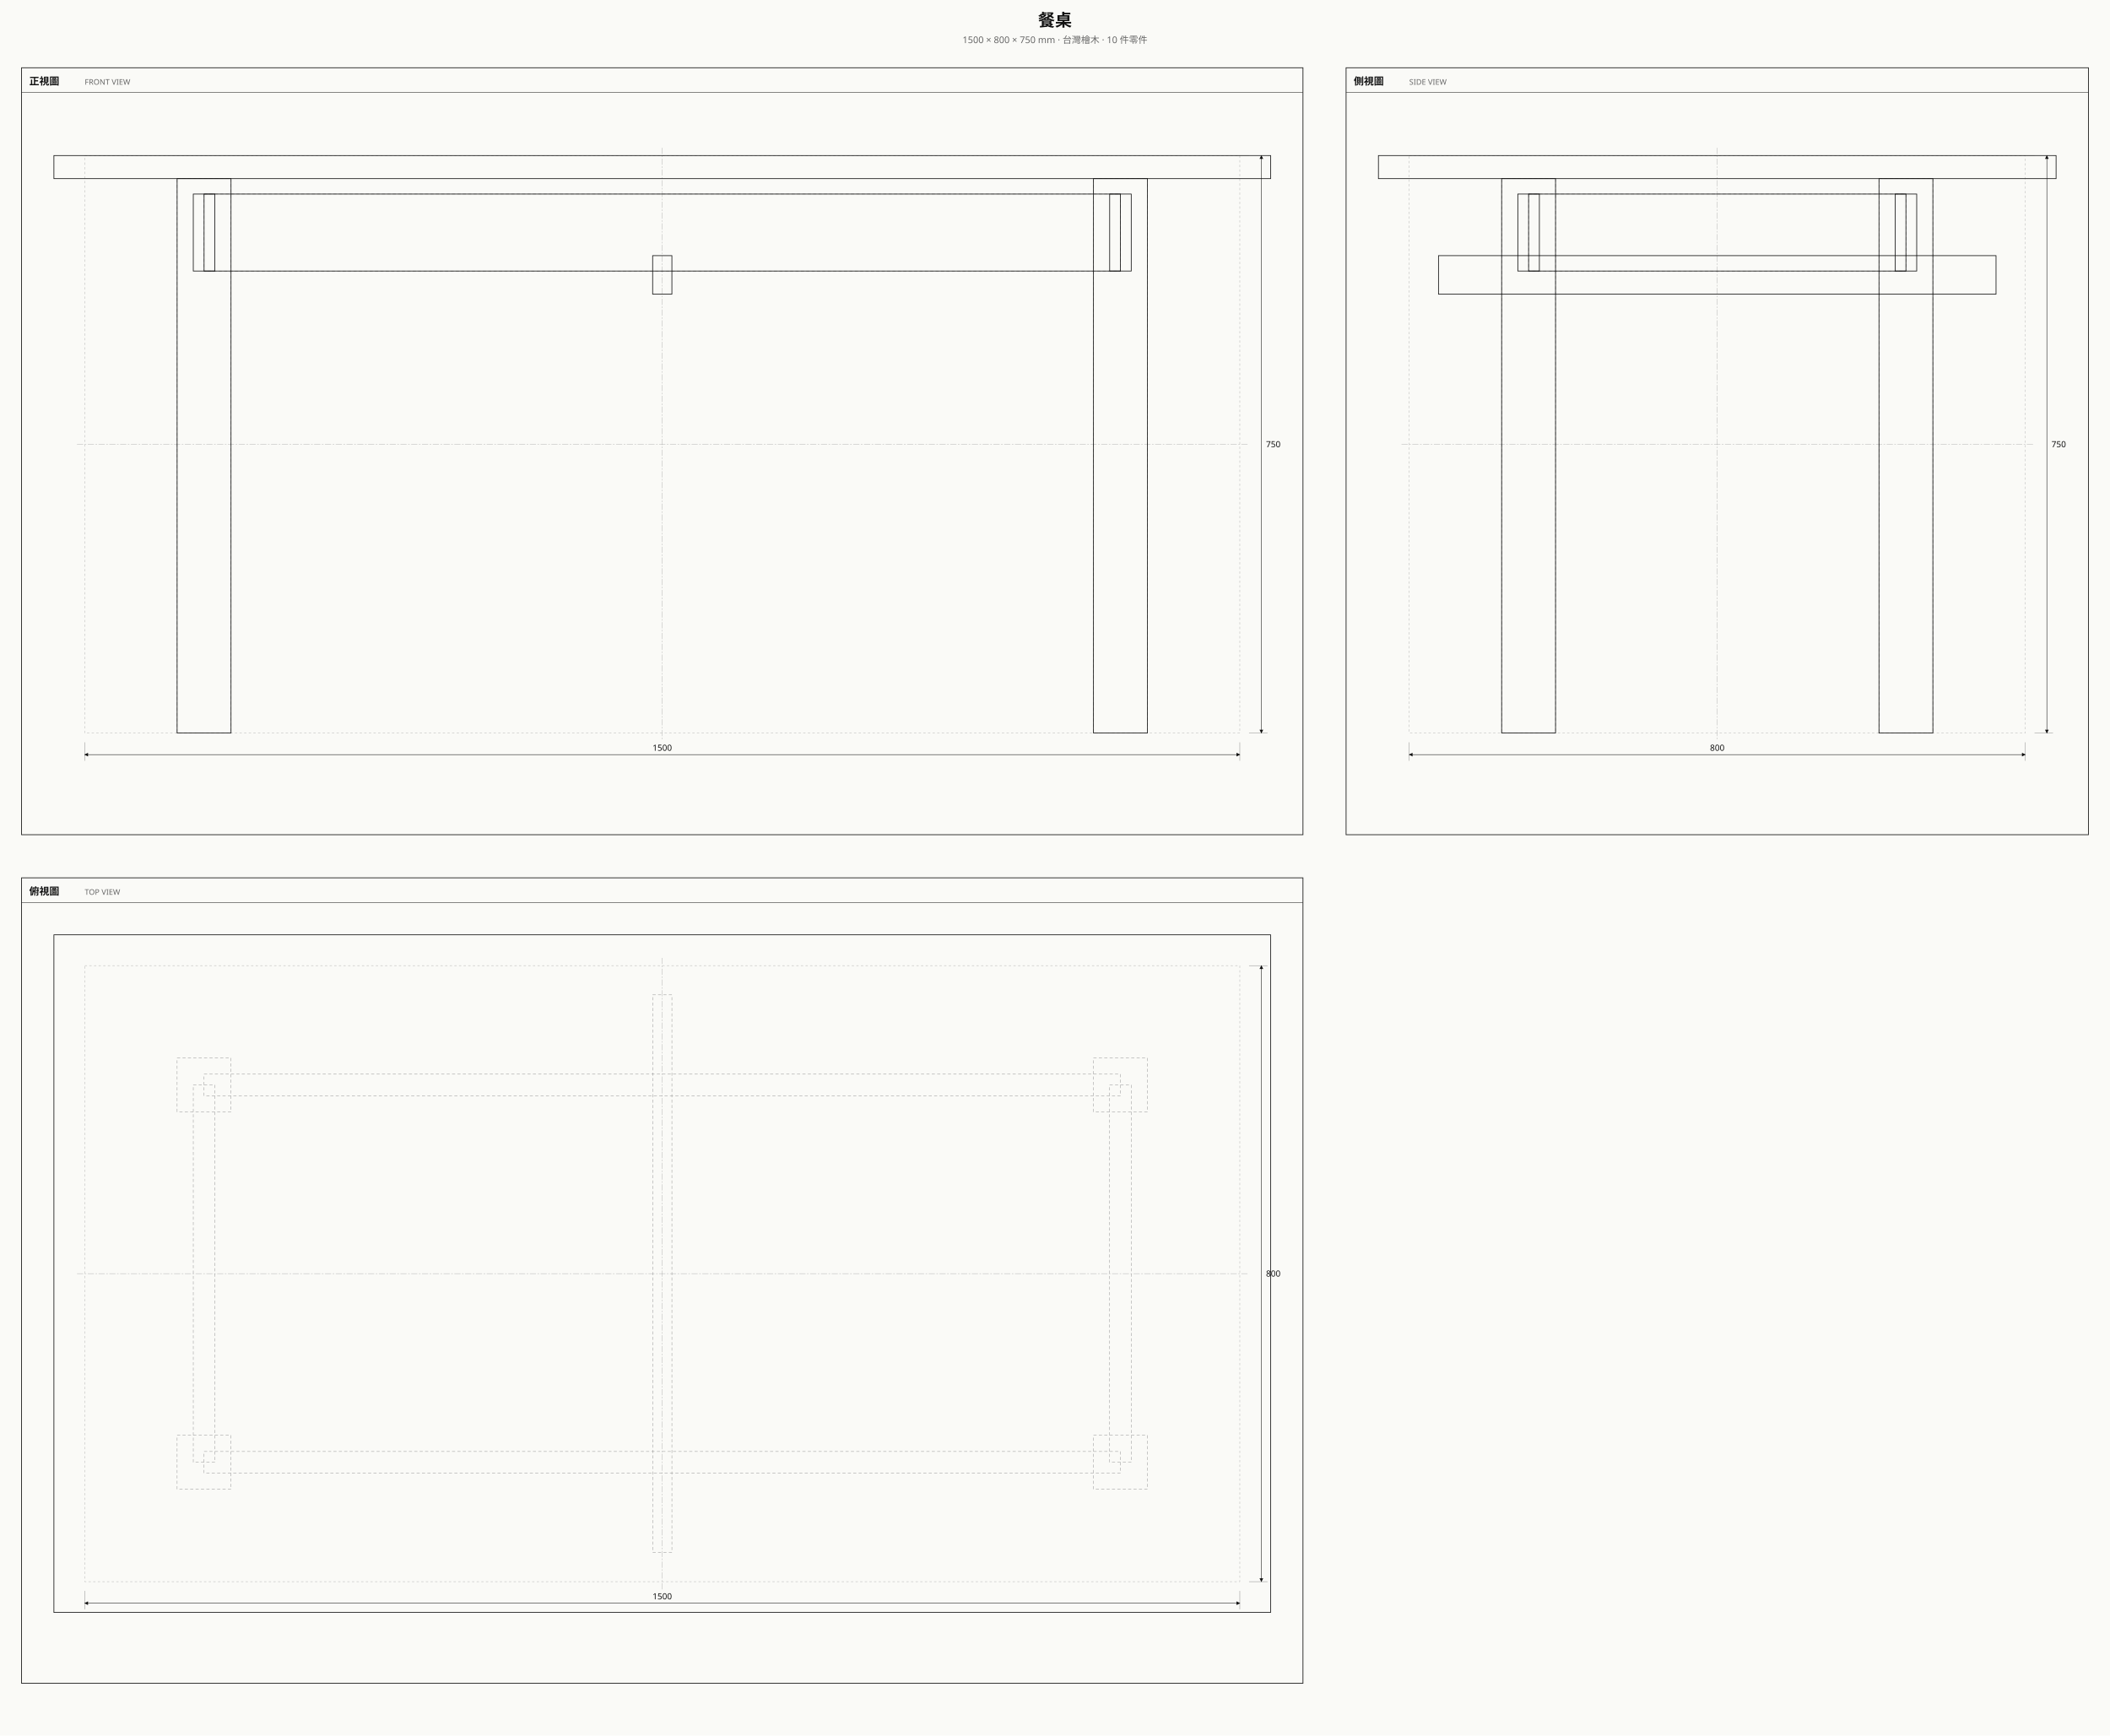
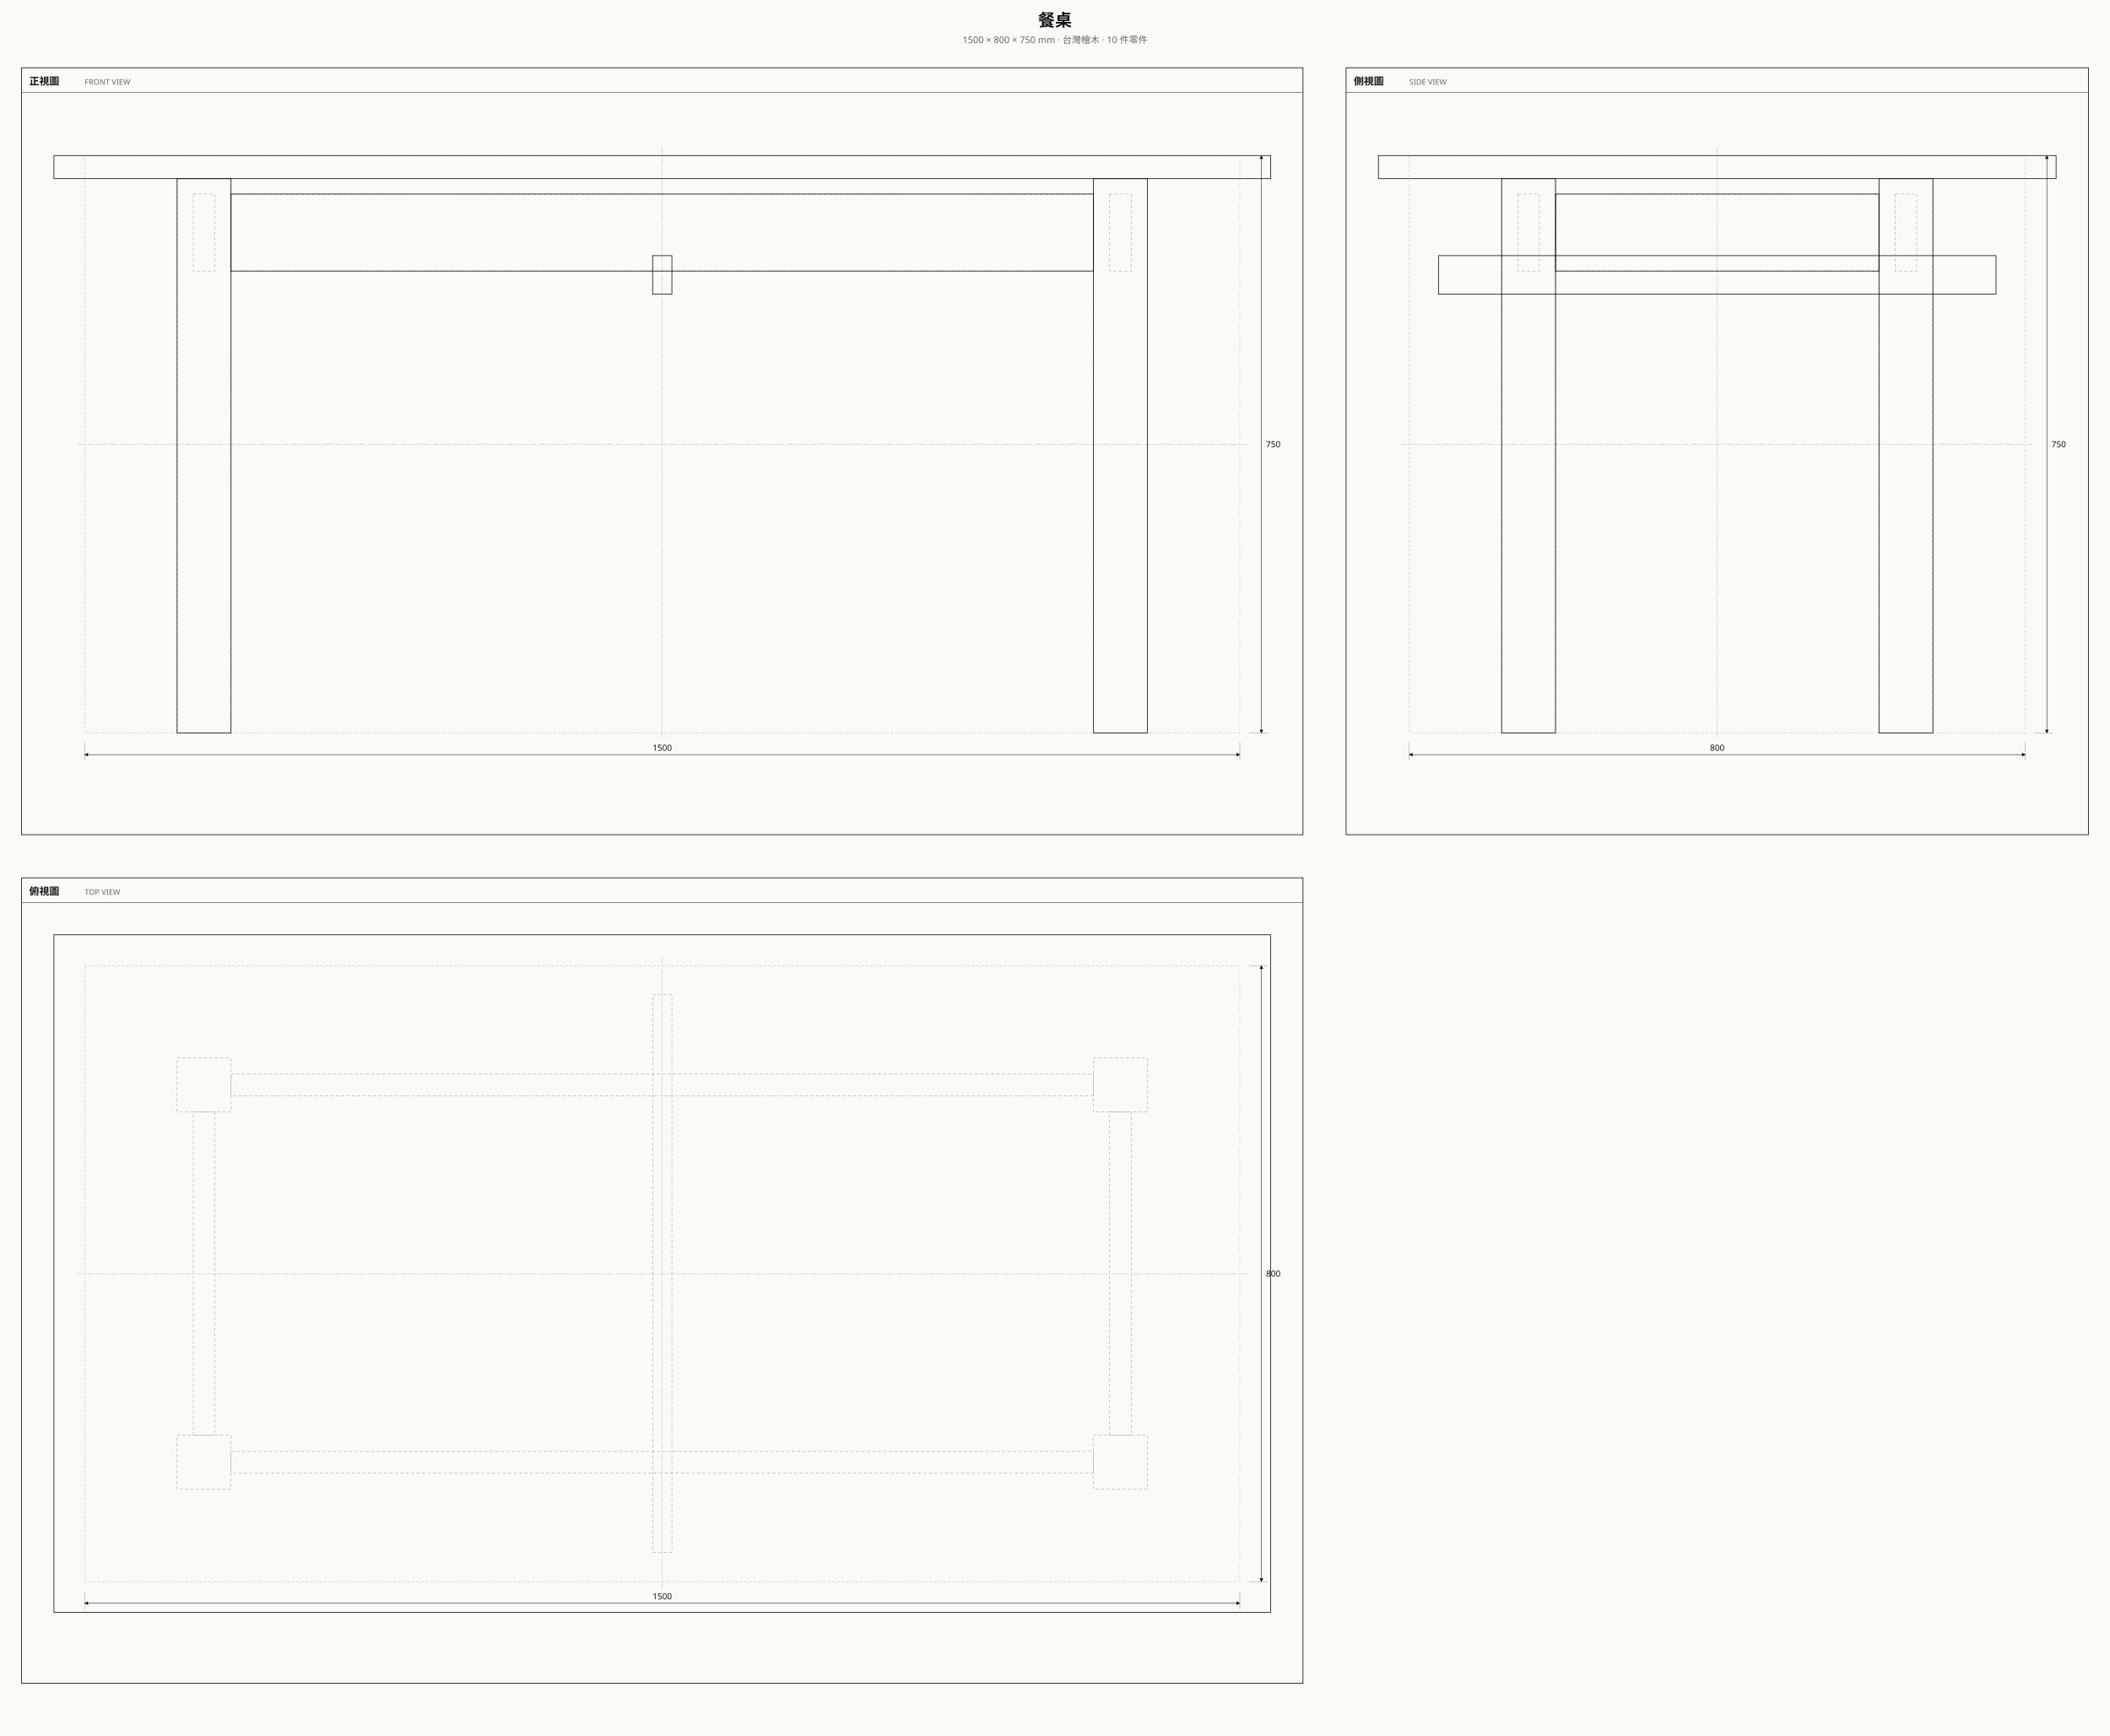
<svg xmlns="http://www.w3.org/2000/svg" viewBox="-20 -10 2740 2254" width="2740">
  <defs>
    <marker id="arr-front" viewBox="0 0 10 10" refX="9" refY="5" markerWidth="8" markerHeight="8" orient="auto-start-reverse">
      <path d="M 0 0 L 10 5 L 0 10 z" fill="#111" />
    </marker>
    <marker id="arr-side" viewBox="0 0 10 10" refX="9" refY="5" markerWidth="8" markerHeight="8" orient="auto-start-reverse">
      <path d="M 0 0 L 10 5 L 0 10 z" fill="#111" />
    </marker>
    <marker id="arr-top" viewBox="0 0 10 10" refX="9" refY="5" markerWidth="8" markerHeight="8" orient="auto-start-reverse">
      <path d="M 0 0 L 10 5 L 0 10 z" fill="#111" />
    </marker>
  </defs>
  <rect x="-20" y="-10" width="2740" height="2254" fill="#fafaf7" />
  <text x="1350" y="24" text-anchor="middle" font-size="22" font-weight="700" fill="#111" font-family="sans-serif">餐桌</text>
  <text x="1350" y="46" text-anchor="middle" font-size="12" fill="#666" font-family="sans-serif">1500 × 800 × 750 mm · 台灣檜木 · 10 件零件</text>
  <g transform="translate(0, 70)">
    <g transform="translate(840.0, 872.0)">
      <rect x="-832.0" y="-864.0" width="1664.0" height="996.0" fill="none" stroke="#222" stroke-width="1" />
      <line x1="-832.0" y1="-832.0" x2="832.0" y2="-832.0" stroke="#222" stroke-width="0.6" />
      <text x="-822.0" y="-842.0" font-size="13" font-weight="700" fill="#111" font-family="sans-serif">正視圖</text>
      <text x="-750.0" y="-842.0" font-size="10" fill="#666" font-family="sans-serif">FRONT VIEW</text>
      <g stroke="#888" stroke-width="0.5" stroke-dasharray="8 2 2 2" opacity="0.7">
        <line x1="0" y1="-760.0" x2="0" y2="10.0" />
        <line x1="-760.0" y1="-375.0" x2="760.0" y2="-375.0" />
      </g>
      <rect x="-750.0" y="-750.0" width="1500.0" height="750.0" fill="none" stroke="#999" stroke-dasharray="3 3" stroke-width="0.5" opacity="0.8" />
-       <rect x="-595.0" y="-700.0" width="1190.0" height="100.0" fill="none" stroke="#888" stroke-width="0.5" stroke-dasharray="4 3" />
+       <rect x="-560.0" y="-700.0" width="1120.0" height="100.0" fill="none" stroke="#888" stroke-width="0.5" stroke-dasharray="4 3" />
      <rect x="-630.0" y="-720.0" width="70.0" height="720.0" fill="none" stroke="#888" stroke-width="0.5" stroke-dasharray="4 3" />
      <rect x="560.0" y="-720.0" width="70.0" height="720.0" fill="none" stroke="#888" stroke-width="0.5" stroke-dasharray="4 3" />
-       <rect x="-609.0" y="-700.0" width="28.0" height="100.0" fill="none" stroke="#111" stroke-width="0.9" />
-       <rect x="581.0" y="-700.0" width="28.0" height="100.0" fill="none" stroke="#111" stroke-width="0.9" />
-       <rect x="-595.0" y="-700.0" width="1190.0" height="100.0" fill="none" stroke="#111" stroke-width="0.9" />
+       <rect x="-609.0" y="-700.0" width="28.0" height="100.0" fill="none" stroke="#888" stroke-width="0.5" stroke-dasharray="4 3" />
+       <rect x="581.0" y="-700.0" width="28.0" height="100.0" fill="none" stroke="#888" stroke-width="0.5" stroke-dasharray="4 3" />
+       <rect x="-560.0" y="-700.0" width="1120.0" height="100.0" fill="none" stroke="#111" stroke-width="0.9" />
      <rect x="-630.0" y="-720.0" width="70.0" height="720.0" fill="none" stroke="#111" stroke-width="0.9" />
      <rect x="560.0" y="-720.0" width="70.0" height="720.0" fill="none" stroke="#111" stroke-width="0.9" />
      <rect x="-12.5" y="-620.0" width="25.0" height="50.0" fill="none" stroke="#111" stroke-width="0.9" />
      <rect x="-790.0" y="-750.0" width="1580.0" height="30.0" fill="none" stroke="#111" stroke-width="0.9" />
      <g stroke="#111" fill="#111" stroke-width="0.6" font-family="sans-serif">
        <line x1="-750.0" y1="12.0" x2="-750.0" y2="36.0" stroke-width="0.4" stroke="#666" />
        <line x1="750.0" y1="12.0" x2="750.0" y2="36.0" stroke-width="0.4" stroke="#666" />
        <line x1="-750.0" y1="28.0" x2="750.0" y2="28.0" marker-start="url(#arr-front)" marker-end="url(#arr-front)" />
        <text x="0" y="23.0" text-anchor="middle" font-size="11" stroke="none">1500</text>
      </g>
      <g stroke="#111" fill="#111" stroke-width="0.6" font-family="sans-serif">
        <line x1="762.0" y1="-750.0" x2="786.0" y2="-750.0" stroke-width="0.4" stroke="#666" />
        <line x1="762.0" y1="0.0" x2="786.0" y2="0.0" stroke-width="0.4" stroke="#666" />
        <line x1="778.0" y1="-750.0" x2="778.0" y2="0.0" marker-start="url(#arr-front)" marker-end="url(#arr-front)" />
        <text x="784.0" y="-375.0" text-anchor="start" dominant-baseline="middle" font-size="11" stroke="none">750</text>
      </g>
    </g>
    <g transform="translate(1720, 0)">
      <g transform="translate(490.0, 872.0)">
        <rect x="-482.0" y="-864.0" width="964.0" height="996.0" fill="none" stroke="#222" stroke-width="1" />
        <line x1="-482.0" y1="-832.0" x2="482.0" y2="-832.0" stroke="#222" stroke-width="0.6" />
        <text x="-472.0" y="-842.0" font-size="13" font-weight="700" fill="#111" font-family="sans-serif">側視圖</text>
        <text x="-400.0" y="-842.0" font-size="10" fill="#666" font-family="sans-serif">SIDE VIEW</text>
        <g stroke="#888" stroke-width="0.5" stroke-dasharray="8 2 2 2" opacity="0.7">
          <line x1="0" y1="-760.0" x2="0" y2="10.0" />
          <line x1="-410.0" y1="-375.0" x2="410.0" y2="-375.0" />
        </g>
        <rect x="-400.0" y="-750.0" width="800.0" height="750.0" fill="none" stroke="#999" stroke-dasharray="3 3" stroke-width="0.5" opacity="0.8" />
-         <rect x="-245.0" y="-700.0" width="490.0" height="100.0" fill="none" stroke="#888" stroke-width="0.5" stroke-dasharray="4 3" />
+         <rect x="-210.0" y="-700.0" width="420.0" height="100.0" fill="none" stroke="#888" stroke-width="0.5" stroke-dasharray="4 3" />
        <rect x="-280.0" y="-720.0" width="70.0" height="720.0" fill="none" stroke="#888" stroke-width="0.5" stroke-dasharray="4 3" />
        <rect x="210.0" y="-720.0" width="70.0" height="720.0" fill="none" stroke="#888" stroke-width="0.5" stroke-dasharray="4 3" />
        <rect x="-362.0" y="-620.0" width="724.0" height="50.0" fill="none" stroke="#111" stroke-width="0.9" />
-         <rect x="-259.0" y="-700.0" width="28.0" height="100.0" fill="none" stroke="#111" stroke-width="0.9" />
-         <rect x="231.0" y="-700.0" width="28.0" height="100.0" fill="none" stroke="#111" stroke-width="0.9" />
-         <rect x="-245.0" y="-700.0" width="490.0" height="100.0" fill="none" stroke="#111" stroke-width="0.9" />
+         <rect x="-259.0" y="-700.0" width="28.0" height="100.0" fill="none" stroke="#888" stroke-width="0.5" stroke-dasharray="4 3" />
+         <rect x="231.0" y="-700.0" width="28.0" height="100.0" fill="none" stroke="#888" stroke-width="0.5" stroke-dasharray="4 3" />
+         <rect x="-210.0" y="-700.0" width="420.0" height="100.0" fill="none" stroke="#111" stroke-width="0.9" />
        <rect x="-280.0" y="-720.0" width="70.0" height="720.0" fill="none" stroke="#111" stroke-width="0.9" />
        <rect x="210.0" y="-720.0" width="70.0" height="720.0" fill="none" stroke="#111" stroke-width="0.9" />
        <rect x="-440.0" y="-750.0" width="880.0" height="30.0" fill="none" stroke="#111" stroke-width="0.9" />
        <g stroke="#111" fill="#111" stroke-width="0.6" font-family="sans-serif">
          <line x1="-400.0" y1="12.0" x2="-400.0" y2="36.0" stroke-width="0.4" stroke="#666" />
          <line x1="400.0" y1="12.0" x2="400.0" y2="36.0" stroke-width="0.4" stroke="#666" />
          <line x1="-400.0" y1="28.0" x2="400.0" y2="28.0" marker-start="url(#arr-side)" marker-end="url(#arr-side)" />
          <text x="0" y="23.0" text-anchor="middle" font-size="11" stroke="none">800</text>
        </g>
        <g stroke="#111" fill="#111" stroke-width="0.6" font-family="sans-serif">
          <line x1="412.0" y1="-750.0" x2="436.0" y2="-750.0" stroke-width="0.4" stroke="#666" />
          <line x1="412.0" y1="0.0" x2="436.0" y2="0.0" stroke-width="0.4" stroke="#666" />
          <line x1="428.0" y1="-750.0" x2="428.0" y2="0.0" marker-start="url(#arr-side)" marker-end="url(#arr-side)" />
          <text x="434.0" y="-375.0" text-anchor="start" dominant-baseline="middle" font-size="11" stroke="none">750</text>
        </g>
      </g>
    </g>
    <g transform="translate(0, 1052)">
      <g transform="translate(840.0, 522.0)">
        <rect x="-832.0" y="-514.0" width="1664.0" height="1046.0" fill="none" stroke="#222" stroke-width="1" />
        <line x1="-832.0" y1="-482.0" x2="832.0" y2="-482.0" stroke="#222" stroke-width="0.6" />
        <text x="-822.0" y="-492.0" font-size="13" font-weight="700" fill="#111" font-family="sans-serif">俯視圖</text>
        <text x="-750.0" y="-492.0" font-size="10" fill="#666" font-family="sans-serif">TOP VIEW</text>
        <g stroke="#888" stroke-width="0.5" stroke-dasharray="8 2 2 2" opacity="0.7">
          <line x1="0" y1="-410.0" x2="0" y2="410.0" />
          <line x1="-760.0" y1="0.0" x2="760.0" y2="0.0" />
        </g>
        <rect x="-750.0" y="-400.0" width="1500.0" height="800.0" fill="none" stroke="#999" stroke-dasharray="3 3" stroke-width="0.5" opacity="0.8" />
        <rect x="-12.5" y="-362.0" width="25.0" height="724.0" fill="none" stroke="#888" stroke-width="0.5" stroke-dasharray="4 3" />
-         <rect x="-595.0" y="-259.0" width="1190.0" height="28.0" fill="none" stroke="#888" stroke-width="0.5" stroke-dasharray="4 3" />
-         <rect x="-595.0" y="231.0" width="1190.0" height="28.0" fill="none" stroke="#888" stroke-width="0.5" stroke-dasharray="4 3" />
-         <rect x="-609.0" y="-245.0" width="28.0" height="490.0" fill="none" stroke="#888" stroke-width="0.5" stroke-dasharray="4 3" />
-         <rect x="581.0" y="-245.0" width="28.0" height="490.0" fill="none" stroke="#888" stroke-width="0.5" stroke-dasharray="4 3" />
+         <rect x="-560.0" y="-259.0" width="1120.0" height="28.0" fill="none" stroke="#888" stroke-width="0.5" stroke-dasharray="4 3" />
+         <rect x="-560.0" y="231.0" width="1120.0" height="28.0" fill="none" stroke="#888" stroke-width="0.5" stroke-dasharray="4 3" />
+         <rect x="-609.0" y="-210.0" width="28.0" height="420.0" fill="none" stroke="#888" stroke-width="0.5" stroke-dasharray="4 3" />
+         <rect x="581.0" y="-210.0" width="28.0" height="420.0" fill="none" stroke="#888" stroke-width="0.5" stroke-dasharray="4 3" />
        <rect x="-630.0" y="-280.0" width="70.0" height="70.0" fill="none" stroke="#888" stroke-width="0.5" stroke-dasharray="4 3" />
        <rect x="560.0" y="-280.0" width="70.0" height="70.0" fill="none" stroke="#888" stroke-width="0.5" stroke-dasharray="4 3" />
        <rect x="-630.0" y="210.0" width="70.0" height="70.0" fill="none" stroke="#888" stroke-width="0.5" stroke-dasharray="4 3" />
        <rect x="560.0" y="210.0" width="70.0" height="70.0" fill="none" stroke="#888" stroke-width="0.5" stroke-dasharray="4 3" />
        <rect x="-790.0" y="-440.0" width="1580.0" height="880.0" fill="none" stroke="#111" stroke-width="0.9" />
        <g stroke="#111" fill="#111" stroke-width="0.6" font-family="sans-serif">
          <line x1="-750.0" y1="412.0" x2="-750.0" y2="436.0" stroke-width="0.4" stroke="#666" />
          <line x1="750.0" y1="412.0" x2="750.0" y2="436.0" stroke-width="0.4" stroke="#666" />
          <line x1="-750.0" y1="428.0" x2="750.0" y2="428.0" marker-start="url(#arr-top)" marker-end="url(#arr-top)" />
          <text x="0" y="423.0" text-anchor="middle" font-size="11" stroke="none">1500</text>
        </g>
        <g stroke="#111" fill="#111" stroke-width="0.6" font-family="sans-serif">
          <line x1="762.0" y1="-400.0" x2="786.0" y2="-400.0" stroke-width="0.4" stroke="#666" />
          <line x1="762.0" y1="400.0" x2="786.0" y2="400.0" stroke-width="0.4" stroke="#666" />
          <line x1="778.0" y1="-400.0" x2="778.0" y2="400.0" marker-start="url(#arr-top)" marker-end="url(#arr-top)" />
          <text x="784.0" y="0.0" text-anchor="start" dominant-baseline="middle" font-size="11" stroke="none">800</text>
        </g>
      </g>
    </g>
  </g>
</svg>
